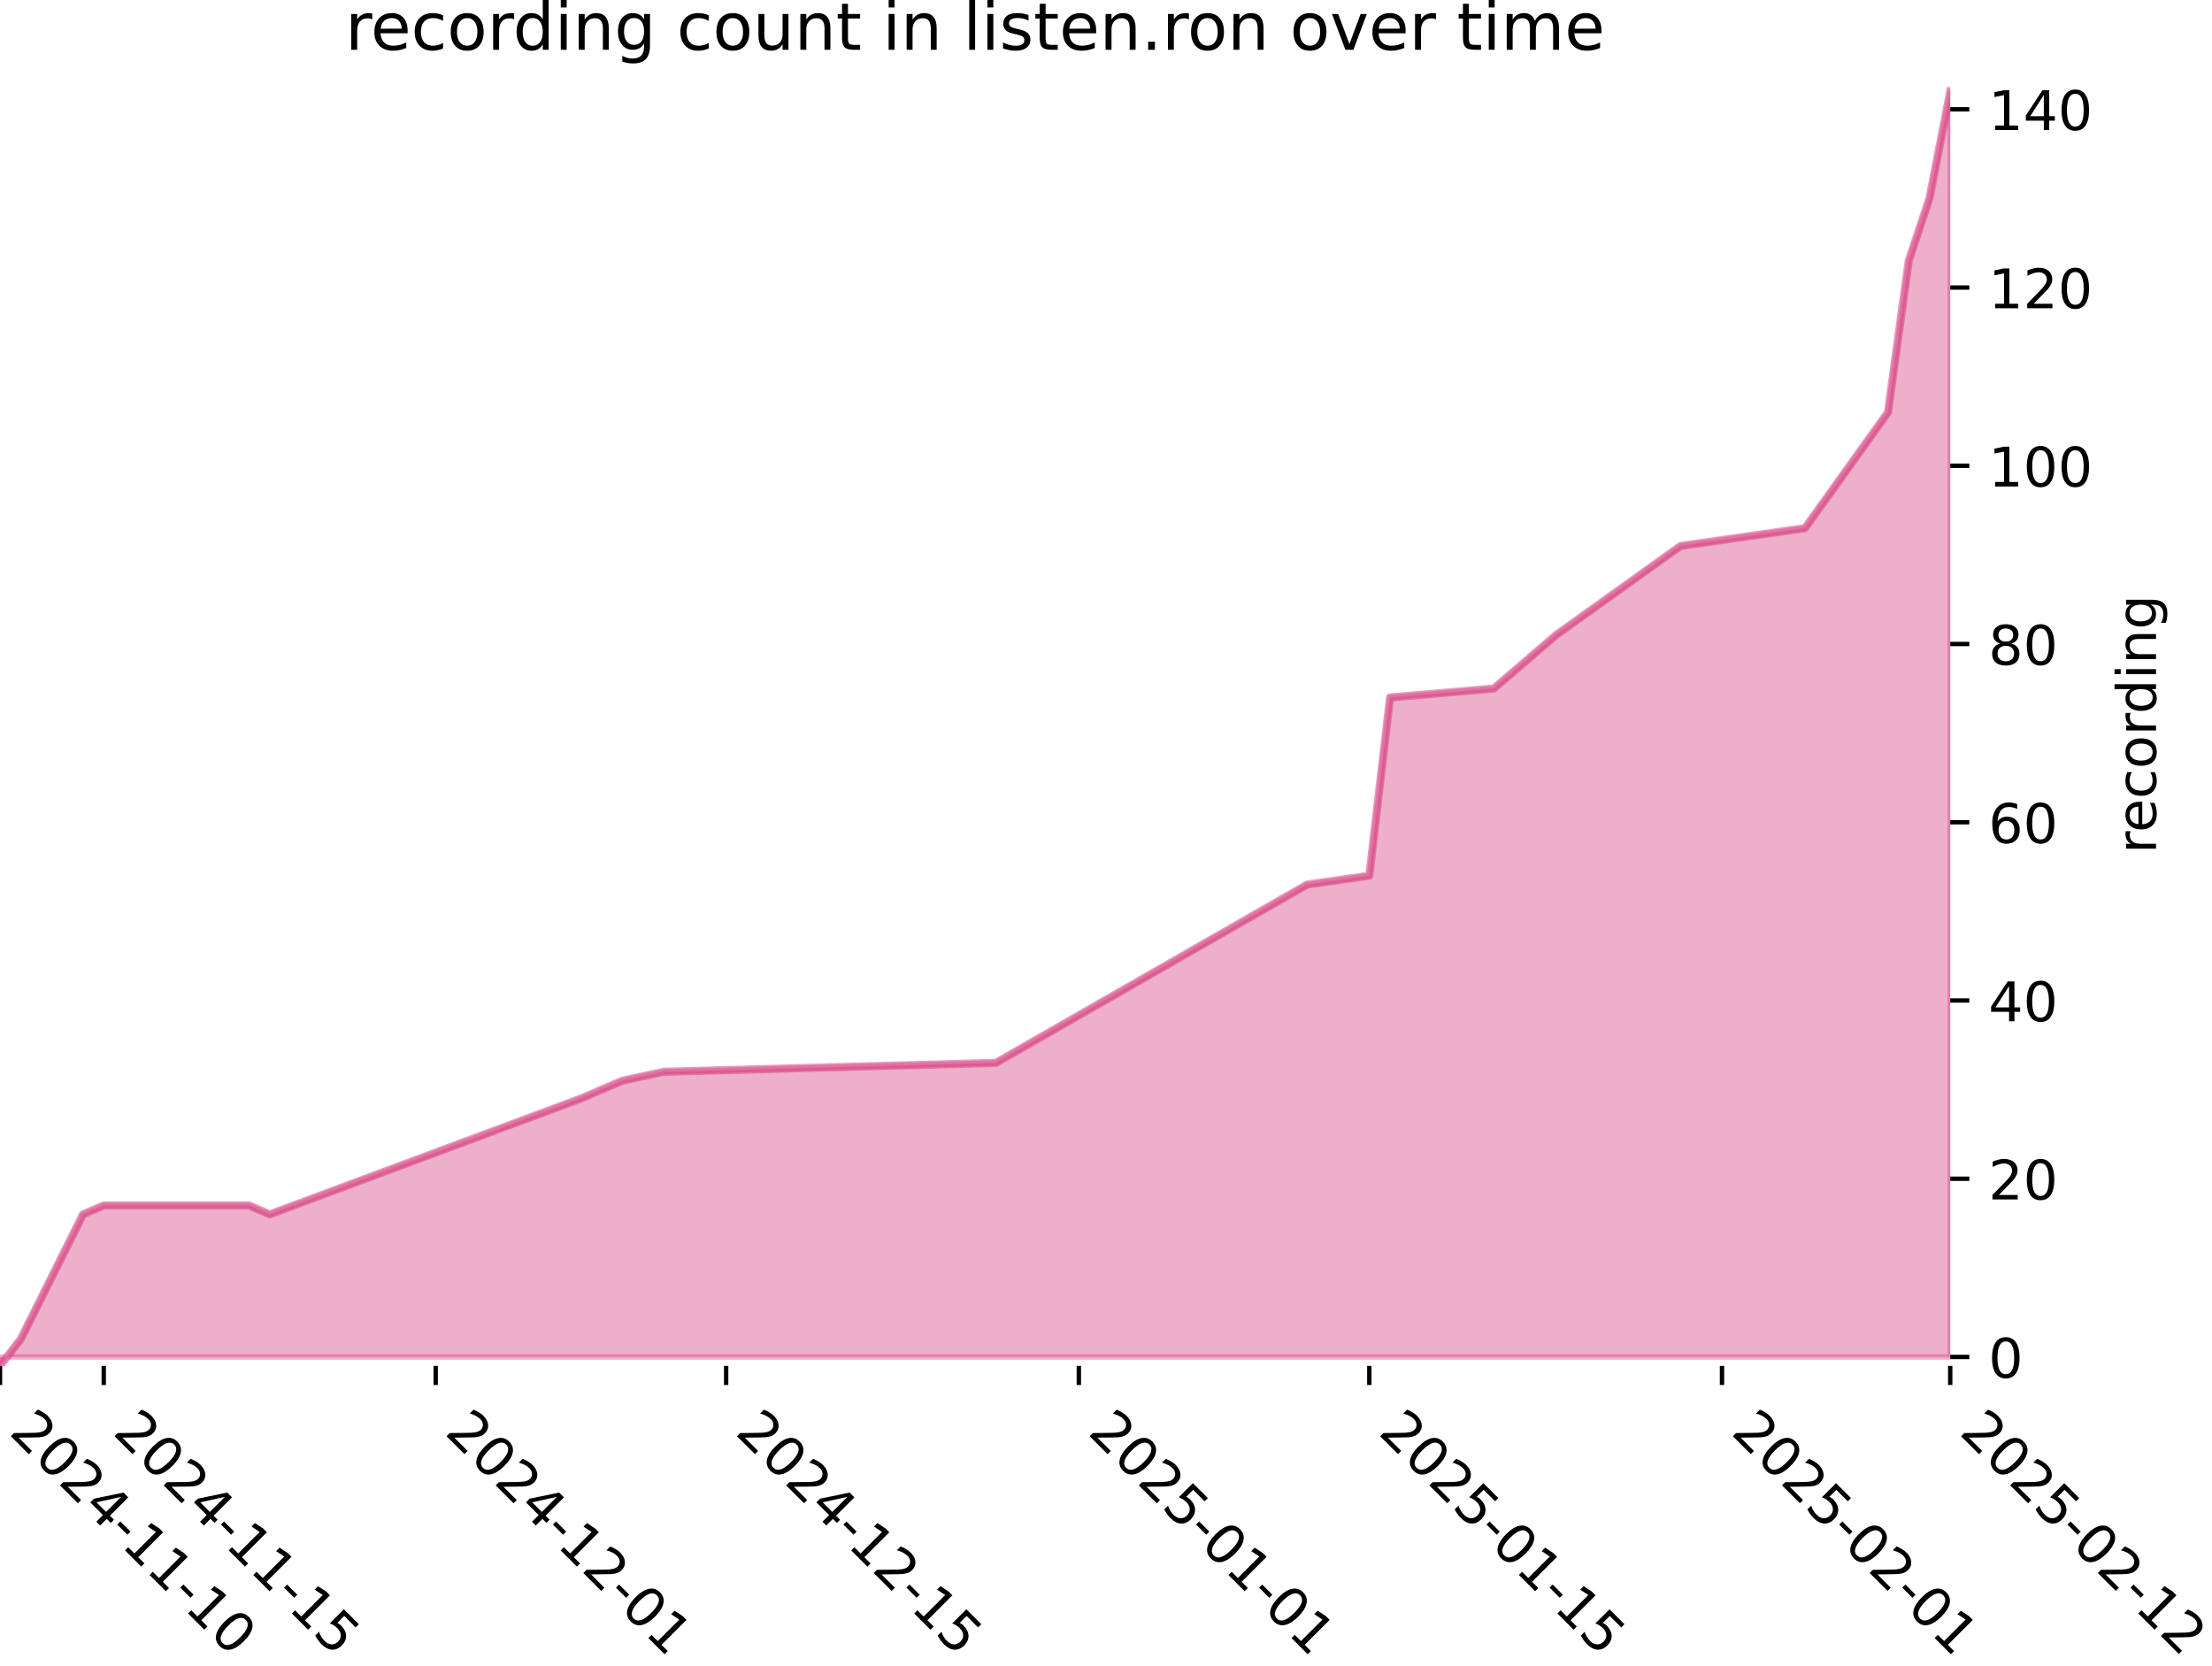
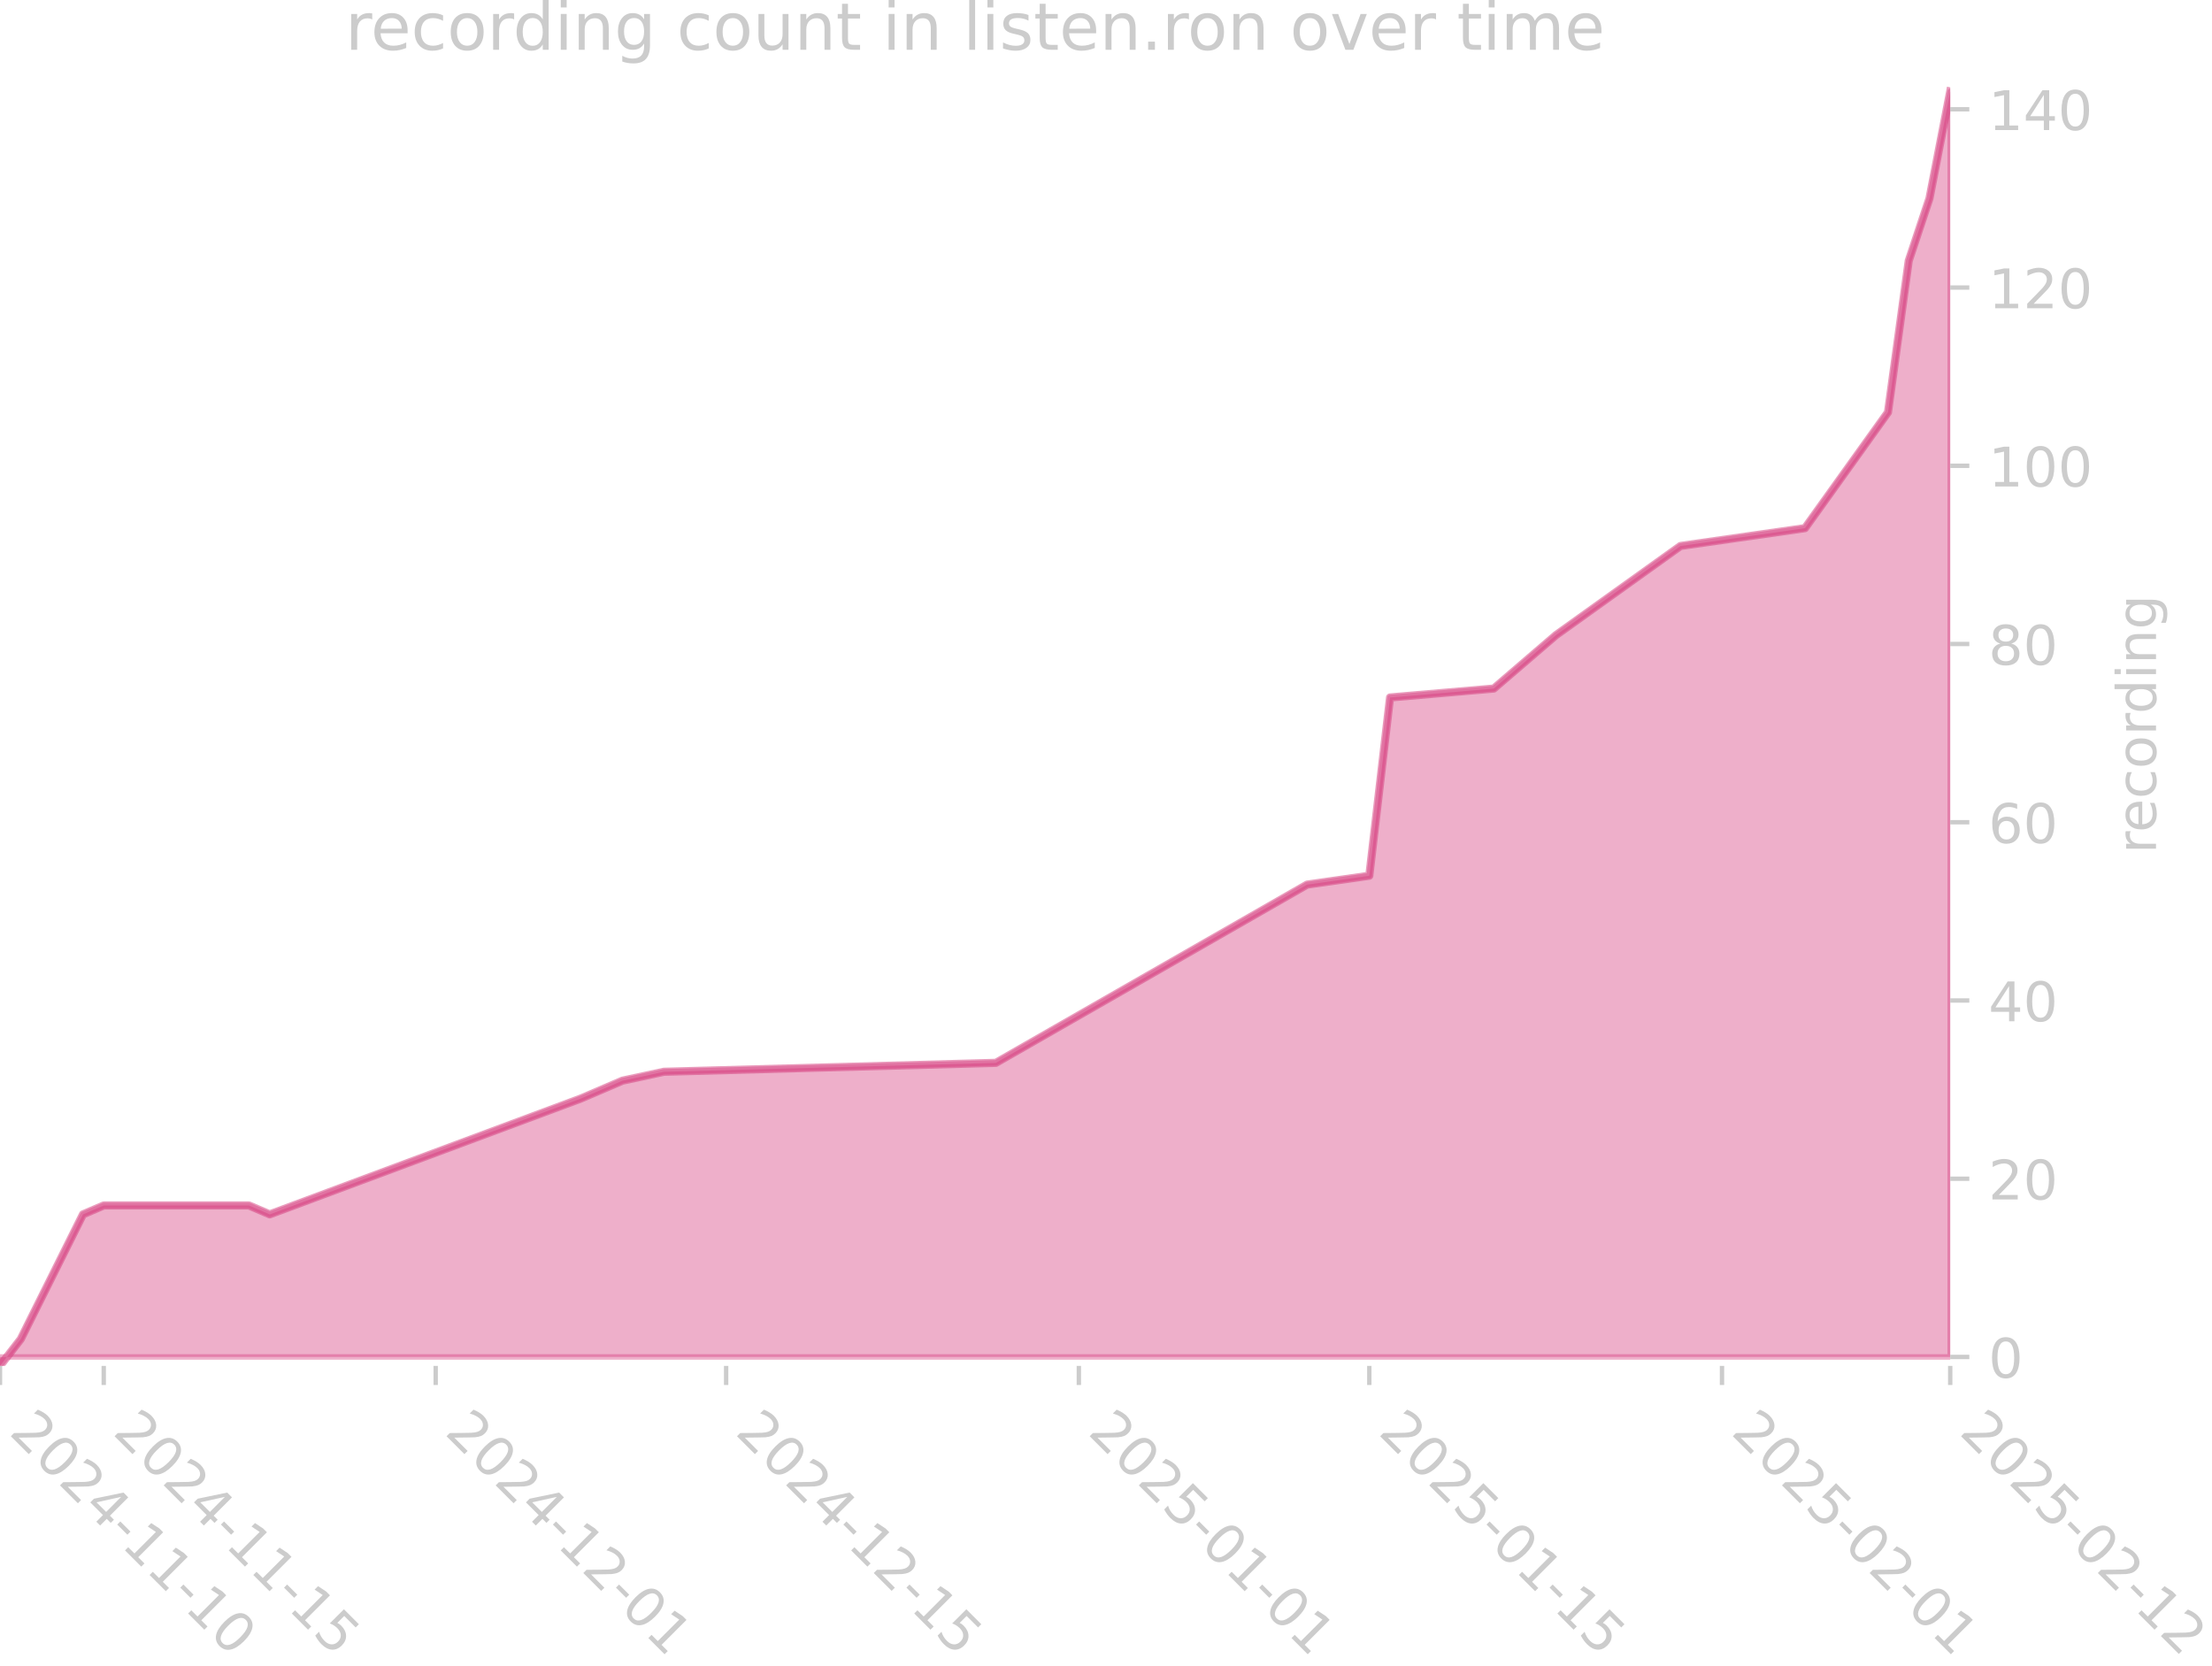
<svg xmlns="http://www.w3.org/2000/svg" xmlns:xlink="http://www.w3.org/1999/xlink" width="405.057pt" height="305.064pt" viewBox="0 0 405.057 305.064" version="1.1">
  <defs>
    <style type="text/css">*{stroke-linejoin: round; stroke-linecap: butt}</style>
  </defs>
  <g id="figure_1">
    <g id="patch_1">
      <path d="M 0 305.064  L 405.057 305.064  L 405.057 0  L 0 0  L 0 305.064  z " style="fill: none" />
    </g>
    <g id="axes_1">
      <g id="patch_2">
        <path d="M 0 250.126  L 357.12 250.126  L 357.12 15.118  L 0 15.118  L 0 250.126  z " style="fill: none" />
      </g>
      <g id="PolyCollection_1">
        <defs>
-           <path id="m237879a8ea" d="M 0 -56.569  L 0 -54.937  L 3.799 -59.833  L 15.197 -82.681  L 18.996 -84.313  L 45.59 -84.313  L 49.389 -82.681  L 106.376 -103.897  L 113.974 -107.161  L 121.573 -108.793  L 182.359 -110.425  L 239.346 -143.065  L 250.744 -144.697  L 254.543 -177.337  L 273.539 -178.969  L 284.936 -188.761  L 307.731 -205.081  L 330.526 -208.345  L 345.723 -229.561  L 349.522 -257.305  L 353.321 -268.729  L 357.12 -288.313  L 357.12 -56.569  L 357.12 -56.569  L 353.321 -56.569  L 349.522 -56.569  L 345.723 -56.569  L 330.526 -56.569  L 307.731 -56.569  L 284.936 -56.569  L 273.539 -56.569  L 254.543 -56.569  L 250.744 -56.569  L 239.346 -56.569  L 182.359 -56.569  L 121.573 -56.569  L 113.974 -56.569  L 106.376 -56.569  L 49.389 -56.569  L 45.59 -56.569  L 18.996 -56.569  L 15.197 -56.569  L 3.799 -56.569  L 0 -56.569  z " style="stroke: #d5397b; stroke-opacity: 0.4" />
+           <path id="m94408193a0" d="M 0 -56.569  L 0 -54.937  L 3.799 -59.833  L 15.197 -82.681  L 18.996 -84.313  L 45.59 -84.313  L 49.389 -82.681  L 106.376 -103.897  L 113.974 -107.161  L 121.573 -108.793  L 182.359 -110.425  L 239.346 -143.065  L 250.744 -144.697  L 254.543 -177.337  L 273.539 -178.969  L 284.936 -188.761  L 307.731 -205.081  L 330.526 -208.345  L 345.723 -229.561  L 349.522 -257.305  L 353.321 -268.729  L 357.12 -288.313  L 357.12 -56.569  L 357.12 -56.569  L 353.321 -56.569  L 349.522 -56.569  L 345.723 -56.569  L 330.526 -56.569  L 307.731 -56.569  L 284.936 -56.569  L 273.539 -56.569  L 254.543 -56.569  L 250.744 -56.569  L 239.346 -56.569  L 182.359 -56.569  L 121.573 -56.569  L 113.974 -56.569  L 106.376 -56.569  L 49.389 -56.569  L 45.59 -56.569  L 18.996 -56.569  L 15.197 -56.569  L 3.799 -56.569  L 0 -56.569  z " style="stroke: #d5397b; stroke-opacity: 0.4" />
        </defs>
-         <g clip-path="url(#p01309c66ea)">
-           <use xlink:href="#m237879a8ea" x="0" y="305.064" style="fill: #d5397b; fill-opacity: 0.4; stroke: #d5397b; stroke-opacity: 0.4" />
+         <g clip-path="url(#p8b47cbc4fa)">
+           <use xlink:href="#m94408193a0" x="0" y="305.064" style="fill: #d5397b; fill-opacity: 0.4; stroke: #d5397b; stroke-opacity: 0.4" />
        </g>
      </g>
      <g id="matplotlib.axis_1">
        <g id="xtick_1">
          <g id="line2d_1">
            <defs>
-               <path id="m1990549f07" d="M 0 0  L 0 3.5  " style="stroke: #000000; stroke-width: 0.8" />
+               <path id="mf1e5ee5aa0" d="M 0 0  L 0 3.5  " style="stroke: #cccccc; stroke-width: 0.8" />
            </defs>
            <g>
-               <use xlink:href="#m1990549f07" x="0" y="250.126" style="stroke: #000000; stroke-width: 0.8" />
+               <use xlink:href="#mf1e5ee5aa0" x="0" y="250.126" style="fill: #cccccc; stroke: #cccccc; stroke-width: 0.8" />
            </g>
          </g>
          <g id="text_1">
-             <g transform="translate(1.470561 262.499) rotate(-315) scale(0.1 -0.1)">
+             <g style="fill: #cccccc" transform="translate(1.470561 262.499) rotate(-315) scale(0.1 -0.1)">
              <defs>
                <path id="DejaVuSans-32" d="M 1228 531  L 3431 531  L 3431 0  L 469 0  L 469 531  Q 828 903 1448 1529  Q 2069 2156 2228 2338  Q 2531 2678 2651 2914  Q 2772 3150 2772 3378  Q 2772 3750 2511 3984  Q 2250 4219 1831 4219  Q 1534 4219 1204 4116  Q 875 4013 500 3803  L 500 4441  Q 881 4594 1212 4672  Q 1544 4750 1819 4750  Q 2544 4750 2975 4387  Q 3406 4025 3406 3419  Q 3406 3131 3298 2873  Q 3191 2616 2906 2266  Q 2828 2175 2409 1742  Q 1991 1309 1228 531  z " transform="scale(0.015625)" />
                <path id="DejaVuSans-30" d="M 2034 4250  Q 1547 4250 1301 3770  Q 1056 3291 1056 2328  Q 1056 1369 1301 889  Q 1547 409 2034 409  Q 2525 409 2770 889  Q 3016 1369 3016 2328  Q 3016 3291 2770 3770  Q 2525 4250 2034 4250  z M 2034 4750  Q 2819 4750 3233 4129  Q 3647 3509 3647 2328  Q 3647 1150 3233 529  Q 2819 -91 2034 -91  Q 1250 -91 836 529  Q 422 1150 422 2328  Q 422 3509 836 4129  Q 1250 4750 2034 4750  z " transform="scale(0.015625)" />
                <path id="DejaVuSans-34" d="M 2419 4116  L 825 1625  L 2419 1625  L 2419 4116  z M 2253 4666  L 3047 4666  L 3047 1625  L 3713 1625  L 3713 1100  L 3047 1100  L 3047 0  L 2419 0  L 2419 1100  L 313 1100  L 313 1709  L 2253 4666  z " transform="scale(0.015625)" />
                <path id="DejaVuSans-2d" d="M 313 2009  L 1997 2009  L 1997 1497  L 313 1497  L 313 2009  z " transform="scale(0.015625)" />
                <path id="DejaVuSans-31" d="M 794 531  L 1825 531  L 1825 4091  L 703 3866  L 703 4441  L 1819 4666  L 2450 4666  L 2450 531  L 3481 531  L 3481 0  L 794 0  L 794 531  z " transform="scale(0.015625)" />
              </defs>
              <use xlink:href="#DejaVuSans-32" />
              <use xlink:href="#DejaVuSans-30" x="63.623" />
              <use xlink:href="#DejaVuSans-32" x="127.246" />
              <use xlink:href="#DejaVuSans-34" x="190.869" />
              <use xlink:href="#DejaVuSans-2d" x="254.492" />
              <use xlink:href="#DejaVuSans-31" x="290.576" />
              <use xlink:href="#DejaVuSans-31" x="354.199" />
              <use xlink:href="#DejaVuSans-2d" x="417.822" />
              <use xlink:href="#DejaVuSans-31" x="453.906" />
              <use xlink:href="#DejaVuSans-30" x="517.529" />
            </g>
          </g>
        </g>
        <g id="xtick_2">
          <g id="line2d_2">
            <g>
-               <use xlink:href="#m1990549f07" x="18.996" y="250.126" style="stroke: #000000; stroke-width: 0.8" />
+               <use xlink:href="#mf1e5ee5aa0" x="18.996" y="250.126" style="fill: #cccccc; stroke: #cccccc; stroke-width: 0.8" />
            </g>
          </g>
          <g id="text_2">
-             <g transform="translate(20.46631 262.499) rotate(-315) scale(0.1 -0.1)">
+             <g style="fill: #cccccc" transform="translate(20.46631 262.499) rotate(-315) scale(0.1 -0.1)">
              <defs>
                <path id="DejaVuSans-35" d="M 691 4666  L 3169 4666  L 3169 4134  L 1269 4134  L 1269 2991  Q 1406 3038 1543 3061  Q 1681 3084 1819 3084  Q 2600 3084 3056 2656  Q 3513 2228 3513 1497  Q 3513 744 3044 326  Q 2575 -91 1722 -91  Q 1428 -91 1123 -41  Q 819 9 494 109  L 494 744  Q 775 591 1075 516  Q 1375 441 1709 441  Q 2250 441 2565 725  Q 2881 1009 2881 1497  Q 2881 1984 2565 2268  Q 2250 2553 1709 2553  Q 1456 2553 1204 2497  Q 953 2441 691 2322  L 691 4666  z " transform="scale(0.015625)" />
              </defs>
              <use xlink:href="#DejaVuSans-32" />
              <use xlink:href="#DejaVuSans-30" x="63.623" />
              <use xlink:href="#DejaVuSans-32" x="127.246" />
              <use xlink:href="#DejaVuSans-34" x="190.869" />
              <use xlink:href="#DejaVuSans-2d" x="254.492" />
              <use xlink:href="#DejaVuSans-31" x="290.576" />
              <use xlink:href="#DejaVuSans-31" x="354.199" />
              <use xlink:href="#DejaVuSans-2d" x="417.822" />
              <use xlink:href="#DejaVuSans-31" x="453.906" />
              <use xlink:href="#DejaVuSans-35" x="517.529" />
            </g>
          </g>
        </g>
        <g id="xtick_3">
          <g id="line2d_3">
            <g>
-               <use xlink:href="#m1990549f07" x="79.782" y="250.126" style="stroke: #000000; stroke-width: 0.8" />
+               <use xlink:href="#mf1e5ee5aa0" x="79.782" y="250.126" style="fill: #cccccc; stroke: #cccccc; stroke-width: 0.8" />
            </g>
          </g>
          <g id="text_3">
-             <g transform="translate(81.25269 262.499) rotate(-315) scale(0.1 -0.1)">
+             <g style="fill: #cccccc" transform="translate(81.25269 262.499) rotate(-315) scale(0.1 -0.1)">
              <use xlink:href="#DejaVuSans-32" />
              <use xlink:href="#DejaVuSans-30" x="63.623" />
              <use xlink:href="#DejaVuSans-32" x="127.246" />
              <use xlink:href="#DejaVuSans-34" x="190.869" />
              <use xlink:href="#DejaVuSans-2d" x="254.492" />
              <use xlink:href="#DejaVuSans-31" x="290.576" />
              <use xlink:href="#DejaVuSans-32" x="354.199" />
              <use xlink:href="#DejaVuSans-2d" x="417.822" />
              <use xlink:href="#DejaVuSans-30" x="453.906" />
              <use xlink:href="#DejaVuSans-31" x="517.529" />
            </g>
          </g>
        </g>
        <g id="xtick_4">
          <g id="line2d_4">
            <g>
-               <use xlink:href="#m1990549f07" x="132.97" y="250.126" style="stroke: #000000; stroke-width: 0.8" />
+               <use xlink:href="#mf1e5ee5aa0" x="132.97" y="250.126" style="fill: #cccccc; stroke: #cccccc; stroke-width: 0.8" />
            </g>
          </g>
          <g id="text_4">
-             <g transform="translate(134.4408 262.499) rotate(-315) scale(0.1 -0.1)">
+             <g style="fill: #cccccc" transform="translate(134.4408 262.499) rotate(-315) scale(0.1 -0.1)">
              <use xlink:href="#DejaVuSans-32" />
              <use xlink:href="#DejaVuSans-30" x="63.623" />
              <use xlink:href="#DejaVuSans-32" x="127.246" />
              <use xlink:href="#DejaVuSans-34" x="190.869" />
              <use xlink:href="#DejaVuSans-2d" x="254.492" />
              <use xlink:href="#DejaVuSans-31" x="290.576" />
              <use xlink:href="#DejaVuSans-32" x="354.199" />
              <use xlink:href="#DejaVuSans-2d" x="417.822" />
              <use xlink:href="#DejaVuSans-31" x="453.906" />
              <use xlink:href="#DejaVuSans-35" x="517.529" />
            </g>
          </g>
        </g>
        <g id="xtick_5">
          <g id="line2d_5">
            <g>
-               <use xlink:href="#m1990549f07" x="197.556" y="250.126" style="stroke: #000000; stroke-width: 0.8" />
+               <use xlink:href="#mf1e5ee5aa0" x="197.556" y="250.126" style="fill: #cccccc; stroke: #cccccc; stroke-width: 0.8" />
            </g>
          </g>
          <g id="text_5">
-             <g transform="translate(199.0263 262.499) rotate(-315) scale(0.1 -0.1)">
+             <g style="fill: #cccccc" transform="translate(199.0263 262.499) rotate(-315) scale(0.1 -0.1)">
              <use xlink:href="#DejaVuSans-32" />
              <use xlink:href="#DejaVuSans-30" x="63.623" />
              <use xlink:href="#DejaVuSans-32" x="127.246" />
              <use xlink:href="#DejaVuSans-35" x="190.869" />
              <use xlink:href="#DejaVuSans-2d" x="254.492" />
              <use xlink:href="#DejaVuSans-30" x="290.576" />
              <use xlink:href="#DejaVuSans-31" x="354.199" />
              <use xlink:href="#DejaVuSans-2d" x="417.822" />
              <use xlink:href="#DejaVuSans-30" x="453.906" />
              <use xlink:href="#DejaVuSans-31" x="517.529" />
            </g>
          </g>
        </g>
        <g id="xtick_6">
          <g id="line2d_6">
            <g>
-               <use xlink:href="#m1990549f07" x="250.744" y="250.126" style="stroke: #000000; stroke-width: 0.8" />
+               <use xlink:href="#mf1e5ee5aa0" x="250.744" y="250.126" style="fill: #cccccc; stroke: #cccccc; stroke-width: 0.8" />
            </g>
          </g>
          <g id="text_6">
-             <g transform="translate(252.2144 262.499) rotate(-315) scale(0.1 -0.1)">
+             <g style="fill: #cccccc" transform="translate(252.2144 262.499) rotate(-315) scale(0.1 -0.1)">
              <use xlink:href="#DejaVuSans-32" />
              <use xlink:href="#DejaVuSans-30" x="63.623" />
              <use xlink:href="#DejaVuSans-32" x="127.246" />
              <use xlink:href="#DejaVuSans-35" x="190.869" />
              <use xlink:href="#DejaVuSans-2d" x="254.492" />
              <use xlink:href="#DejaVuSans-30" x="290.576" />
              <use xlink:href="#DejaVuSans-31" x="354.199" />
              <use xlink:href="#DejaVuSans-2d" x="417.822" />
              <use xlink:href="#DejaVuSans-31" x="453.906" />
              <use xlink:href="#DejaVuSans-35" x="517.529" />
            </g>
          </g>
        </g>
        <g id="xtick_7">
          <g id="line2d_7">
            <g>
-               <use xlink:href="#m1990549f07" x="315.329" y="250.126" style="stroke: #000000; stroke-width: 0.8" />
+               <use xlink:href="#mf1e5ee5aa0" x="315.329" y="250.126" style="fill: #cccccc; stroke: #cccccc; stroke-width: 0.8" />
            </g>
          </g>
          <g id="text_7">
-             <g transform="translate(316.7999 262.499) rotate(-315) scale(0.1 -0.1)">
+             <g style="fill: #cccccc" transform="translate(316.7999 262.499) rotate(-315) scale(0.1 -0.1)">
              <use xlink:href="#DejaVuSans-32" />
              <use xlink:href="#DejaVuSans-30" x="63.623" />
              <use xlink:href="#DejaVuSans-32" x="127.246" />
              <use xlink:href="#DejaVuSans-35" x="190.869" />
              <use xlink:href="#DejaVuSans-2d" x="254.492" />
              <use xlink:href="#DejaVuSans-30" x="290.576" />
              <use xlink:href="#DejaVuSans-32" x="354.199" />
              <use xlink:href="#DejaVuSans-2d" x="417.822" />
              <use xlink:href="#DejaVuSans-30" x="453.906" />
              <use xlink:href="#DejaVuSans-31" x="517.529" />
            </g>
          </g>
        </g>
        <g id="xtick_8">
          <g id="line2d_8">
            <g>
-               <use xlink:href="#m1990549f07" x="357.12" y="250.126" style="stroke: #000000; stroke-width: 0.8" />
+               <use xlink:href="#mf1e5ee5aa0" x="357.12" y="250.126" style="fill: #cccccc; stroke: #cccccc; stroke-width: 0.8" />
            </g>
          </g>
          <g id="text_8">
-             <g transform="translate(358.5906 262.499) rotate(-315) scale(0.1 -0.1)">
+             <g style="fill: #cccccc" transform="translate(358.5906 262.499) rotate(-315) scale(0.1 -0.1)">
              <use xlink:href="#DejaVuSans-32" />
              <use xlink:href="#DejaVuSans-30" x="63.623" />
              <use xlink:href="#DejaVuSans-32" x="127.246" />
              <use xlink:href="#DejaVuSans-35" x="190.869" />
              <use xlink:href="#DejaVuSans-2d" x="254.492" />
              <use xlink:href="#DejaVuSans-30" x="290.576" />
              <use xlink:href="#DejaVuSans-32" x="354.199" />
              <use xlink:href="#DejaVuSans-2d" x="417.822" />
              <use xlink:href="#DejaVuSans-31" x="453.906" />
              <use xlink:href="#DejaVuSans-32" x="517.529" />
            </g>
          </g>
        </g>
      </g>
      <g id="matplotlib.axis_2">
        <g id="ytick_1">
          <g id="line2d_9">
            <defs>
-               <path id="mbc60e0b990" d="M 0 0  L 3.5 0  " style="stroke: #000000; stroke-width: 0.8" />
+               <path id="m98568168ab" d="M 0 0  L 3.5 0  " style="stroke: #cccccc; stroke-width: 0.8" />
            </defs>
            <g>
-               <use xlink:href="#mbc60e0b990" x="357.12" y="248.494" style="stroke: #000000; stroke-width: 0.8" />
+               <use xlink:href="#m98568168ab" x="357.12" y="248.494" style="fill: #cccccc; stroke: #cccccc; stroke-width: 0.8" />
            </g>
          </g>
          <g id="text_9">
-             <g transform="translate(364.12 252.2933) scale(0.1 -0.1)">
+             <g style="fill: #cccccc" transform="translate(364.12 252.2933) scale(0.1 -0.1)">
              <use xlink:href="#DejaVuSans-30" />
            </g>
          </g>
        </g>
        <g id="ytick_2">
          <g id="line2d_10">
            <g>
-               <use xlink:href="#mbc60e0b990" x="357.12" y="215.854" style="stroke: #000000; stroke-width: 0.8" />
+               <use xlink:href="#m98568168ab" x="357.12" y="215.854" style="fill: #cccccc; stroke: #cccccc; stroke-width: 0.8" />
            </g>
          </g>
          <g id="text_10">
-             <g transform="translate(364.12 219.6533) scale(0.1 -0.1)">
+             <g style="fill: #cccccc" transform="translate(364.12 219.6533) scale(0.1 -0.1)">
              <use xlink:href="#DejaVuSans-32" />
              <use xlink:href="#DejaVuSans-30" x="63.623" />
            </g>
          </g>
        </g>
        <g id="ytick_3">
          <g id="line2d_11">
            <g>
-               <use xlink:href="#mbc60e0b990" x="357.12" y="183.214" style="stroke: #000000; stroke-width: 0.8" />
+               <use xlink:href="#m98568168ab" x="357.12" y="183.214" style="fill: #cccccc; stroke: #cccccc; stroke-width: 0.8" />
            </g>
          </g>
          <g id="text_11">
-             <g transform="translate(364.12 187.0133) scale(0.1 -0.1)">
+             <g style="fill: #cccccc" transform="translate(364.12 187.0133) scale(0.1 -0.1)">
              <use xlink:href="#DejaVuSans-34" />
              <use xlink:href="#DejaVuSans-30" x="63.623" />
            </g>
          </g>
        </g>
        <g id="ytick_4">
          <g id="line2d_12">
            <g>
-               <use xlink:href="#mbc60e0b990" x="357.12" y="150.574" style="stroke: #000000; stroke-width: 0.8" />
+               <use xlink:href="#m98568168ab" x="357.12" y="150.574" style="fill: #cccccc; stroke: #cccccc; stroke-width: 0.8" />
            </g>
          </g>
          <g id="text_12">
-             <g transform="translate(364.12 154.3733) scale(0.1 -0.1)">
+             <g style="fill: #cccccc" transform="translate(364.12 154.3733) scale(0.1 -0.1)">
              <defs>
                <path id="DejaVuSans-36" d="M 2113 2584  Q 1688 2584 1439 2293  Q 1191 2003 1191 1497  Q 1191 994 1439 701  Q 1688 409 2113 409  Q 2538 409 2786 701  Q 3034 994 3034 1497  Q 3034 2003 2786 2293  Q 2538 2584 2113 2584  z M 3366 4563  L 3366 3988  Q 3128 4100 2886 4159  Q 2644 4219 2406 4219  Q 1781 4219 1451 3797  Q 1122 3375 1075 2522  Q 1259 2794 1537 2939  Q 1816 3084 2150 3084  Q 2853 3084 3261 2657  Q 3669 2231 3669 1497  Q 3669 778 3244 343  Q 2819 -91 2113 -91  Q 1303 -91 875 529  Q 447 1150 447 2328  Q 447 3434 972 4092  Q 1497 4750 2381 4750  Q 2619 4750 2861 4703  Q 3103 4656 3366 4563  z " transform="scale(0.015625)" />
              </defs>
              <use xlink:href="#DejaVuSans-36" />
              <use xlink:href="#DejaVuSans-30" x="63.623" />
            </g>
          </g>
        </g>
        <g id="ytick_5">
          <g id="line2d_13">
            <g>
-               <use xlink:href="#mbc60e0b990" x="357.12" y="117.934" style="stroke: #000000; stroke-width: 0.8" />
+               <use xlink:href="#m98568168ab" x="357.12" y="117.934" style="fill: #cccccc; stroke: #cccccc; stroke-width: 0.8" />
            </g>
          </g>
          <g id="text_13">
-             <g transform="translate(364.12 121.7333) scale(0.1 -0.1)">
+             <g style="fill: #cccccc" transform="translate(364.12 121.7333) scale(0.1 -0.1)">
              <defs>
                <path id="DejaVuSans-38" d="M 2034 2216  Q 1584 2216 1326 1975  Q 1069 1734 1069 1313  Q 1069 891 1326 650  Q 1584 409 2034 409  Q 2484 409 2743 651  Q 3003 894 3003 1313  Q 3003 1734 2745 1975  Q 2488 2216 2034 2216  z M 1403 2484  Q 997 2584 770 2862  Q 544 3141 544 3541  Q 544 4100 942 4425  Q 1341 4750 2034 4750  Q 2731 4750 3128 4425  Q 3525 4100 3525 3541  Q 3525 3141 3298 2862  Q 3072 2584 2669 2484  Q 3125 2378 3379 2068  Q 3634 1759 3634 1313  Q 3634 634 3220 271  Q 2806 -91 2034 -91  Q 1263 -91 848 271  Q 434 634 434 1313  Q 434 1759 690 2068  Q 947 2378 1403 2484  z M 1172 3481  Q 1172 3119 1398 2916  Q 1625 2713 2034 2713  Q 2441 2713 2670 2916  Q 2900 3119 2900 3481  Q 2900 3844 2670 4047  Q 2441 4250 2034 4250  Q 1625 4250 1398 4047  Q 1172 3844 1172 3481  z " transform="scale(0.015625)" />
              </defs>
              <use xlink:href="#DejaVuSans-38" />
              <use xlink:href="#DejaVuSans-30" x="63.623" />
            </g>
          </g>
        </g>
        <g id="ytick_6">
          <g id="line2d_14">
            <g>
-               <use xlink:href="#mbc60e0b990" x="357.12" y="85.294" style="stroke: #000000; stroke-width: 0.8" />
+               <use xlink:href="#m98568168ab" x="357.12" y="85.294" style="fill: #cccccc; stroke: #cccccc; stroke-width: 0.8" />
            </g>
          </g>
          <g id="text_14">
-             <g transform="translate(364.12 89.09334) scale(0.1 -0.1)">
+             <g style="fill: #cccccc" transform="translate(364.12 89.09334) scale(0.1 -0.1)">
              <use xlink:href="#DejaVuSans-31" />
              <use xlink:href="#DejaVuSans-30" x="63.623" />
              <use xlink:href="#DejaVuSans-30" x="127.246" />
            </g>
          </g>
        </g>
        <g id="ytick_7">
          <g id="line2d_15">
            <g>
-               <use xlink:href="#mbc60e0b990" x="357.12" y="52.654" style="stroke: #000000; stroke-width: 0.8" />
+               <use xlink:href="#m98568168ab" x="357.12" y="52.654" style="fill: #cccccc; stroke: #cccccc; stroke-width: 0.8" />
            </g>
          </g>
          <g id="text_15">
-             <g transform="translate(364.12 56.45334) scale(0.1 -0.1)">
+             <g style="fill: #cccccc" transform="translate(364.12 56.45334) scale(0.1 -0.1)">
              <use xlink:href="#DejaVuSans-31" />
              <use xlink:href="#DejaVuSans-32" x="63.623" />
              <use xlink:href="#DejaVuSans-30" x="127.246" />
            </g>
          </g>
        </g>
        <g id="ytick_8">
          <g id="line2d_16">
            <g>
-               <use xlink:href="#mbc60e0b990" x="357.12" y="20.014" style="stroke: #000000; stroke-width: 0.8" />
+               <use xlink:href="#m98568168ab" x="357.12" y="20.014" style="fill: #cccccc; stroke: #cccccc; stroke-width: 0.8" />
            </g>
          </g>
          <g id="text_16">
-             <g transform="translate(364.12 23.81334) scale(0.1 -0.1)">
+             <g style="fill: #cccccc" transform="translate(364.12 23.81334) scale(0.1 -0.1)">
              <use xlink:href="#DejaVuSans-31" />
              <use xlink:href="#DejaVuSans-34" x="63.623" />
              <use xlink:href="#DejaVuSans-30" x="127.246" />
            </g>
          </g>
        </g>
        <g id="text_17">
-           <g transform="translate(394.8059 156.3245) rotate(-90) scale(0.1 -0.1)">
+           <g style="fill: #cccccc" transform="translate(394.8059 156.3245) rotate(-90) scale(0.1 -0.1)">
            <defs>
              <path id="DejaVuSans-72" d="M 2631 2963  Q 2534 3019 2420 3045  Q 2306 3072 2169 3072  Q 1681 3072 1420 2755  Q 1159 2438 1159 1844  L 1159 0  L 581 0  L 581 3500  L 1159 3500  L 1159 2956  Q 1341 3275 1631 3429  Q 1922 3584 2338 3584  Q 2397 3584 2469 3576  Q 2541 3569 2628 3553  L 2631 2963  z " transform="scale(0.015625)" />
              <path id="DejaVuSans-65" d="M 3597 1894  L 3597 1613  L 953 1613  Q 991 1019 1311 708  Q 1631 397 2203 397  Q 2534 397 2845 478  Q 3156 559 3463 722  L 3463 178  Q 3153 47 2828 -22  Q 2503 -91 2169 -91  Q 1331 -91 842 396  Q 353 884 353 1716  Q 353 2575 817 3079  Q 1281 3584 2069 3584  Q 2775 3584 3186 3129  Q 3597 2675 3597 1894  z M 3022 2063  Q 3016 2534 2758 2815  Q 2500 3097 2075 3097  Q 1594 3097 1305 2825  Q 1016 2553 972 2059  L 3022 2063  z " transform="scale(0.015625)" />
              <path id="DejaVuSans-63" d="M 3122 3366  L 3122 2828  Q 2878 2963 2633 3030  Q 2388 3097 2138 3097  Q 1578 3097 1268 2742  Q 959 2388 959 1747  Q 959 1106 1268 751  Q 1578 397 2138 397  Q 2388 397 2633 464  Q 2878 531 3122 666  L 3122 134  Q 2881 22 2623 -34  Q 2366 -91 2075 -91  Q 1284 -91 818 406  Q 353 903 353 1747  Q 353 2603 823 3093  Q 1294 3584 2113 3584  Q 2378 3584 2631 3529  Q 2884 3475 3122 3366  z " transform="scale(0.015625)" />
              <path id="DejaVuSans-6f" d="M 1959 3097  Q 1497 3097 1228 2736  Q 959 2375 959 1747  Q 959 1119 1226 758  Q 1494 397 1959 397  Q 2419 397 2687 759  Q 2956 1122 2956 1747  Q 2956 2369 2687 2733  Q 2419 3097 1959 3097  z M 1959 3584  Q 2709 3584 3137 3096  Q 3566 2609 3566 1747  Q 3566 888 3137 398  Q 2709 -91 1959 -91  Q 1206 -91 779 398  Q 353 888 353 1747  Q 353 2609 779 3096  Q 1206 3584 1959 3584  z " transform="scale(0.015625)" />
              <path id="DejaVuSans-64" d="M 2906 2969  L 2906 4863  L 3481 4863  L 3481 0  L 2906 0  L 2906 525  Q 2725 213 2448 61  Q 2172 -91 1784 -91  Q 1150 -91 751 415  Q 353 922 353 1747  Q 353 2572 751 3078  Q 1150 3584 1784 3584  Q 2172 3584 2448 3432  Q 2725 3281 2906 2969  z M 947 1747  Q 947 1113 1208 752  Q 1469 391 1925 391  Q 2381 391 2643 752  Q 2906 1113 2906 1747  Q 2906 2381 2643 2742  Q 2381 3103 1925 3103  Q 1469 3103 1208 2742  Q 947 2381 947 1747  z " transform="scale(0.015625)" />
              <path id="DejaVuSans-69" d="M 603 3500  L 1178 3500  L 1178 0  L 603 0  L 603 3500  z M 603 4863  L 1178 4863  L 1178 4134  L 603 4134  L 603 4863  z " transform="scale(0.015625)" />
              <path id="DejaVuSans-6e" d="M 3513 2113  L 3513 0  L 2938 0  L 2938 2094  Q 2938 2591 2744 2837  Q 2550 3084 2163 3084  Q 1697 3084 1428 2787  Q 1159 2491 1159 1978  L 1159 0  L 581 0  L 581 3500  L 1159 3500  L 1159 2956  Q 1366 3272 1645 3428  Q 1925 3584 2291 3584  Q 2894 3584 3203 3211  Q 3513 2838 3513 2113  z " transform="scale(0.015625)" />
              <path id="DejaVuSans-67" d="M 2906 1791  Q 2906 2416 2648 2759  Q 2391 3103 1925 3103  Q 1463 3103 1205 2759  Q 947 2416 947 1791  Q 947 1169 1205 825  Q 1463 481 1925 481  Q 2391 481 2648 825  Q 2906 1169 2906 1791  z M 3481 434  Q 3481 -459 3084 -895  Q 2688 -1331 1869 -1331  Q 1566 -1331 1297 -1286  Q 1028 -1241 775 -1147  L 775 -588  Q 1028 -725 1275 -790  Q 1522 -856 1778 -856  Q 2344 -856 2625 -561  Q 2906 -266 2906 331  L 2906 616  Q 2728 306 2450 153  Q 2172 0 1784 0  Q 1141 0 747 490  Q 353 981 353 1791  Q 353 2603 747 3093  Q 1141 3584 1784 3584  Q 2172 3584 2450 3431  Q 2728 3278 2906 2969  L 2906 3500  L 3481 3500  L 3481 434  z " transform="scale(0.015625)" />
            </defs>
            <use xlink:href="#DejaVuSans-72" />
            <use xlink:href="#DejaVuSans-65" x="38.863" />
            <use xlink:href="#DejaVuSans-63" x="100.387" />
            <use xlink:href="#DejaVuSans-6f" x="155.367" />
            <use xlink:href="#DejaVuSans-72" x="216.549" />
            <use xlink:href="#DejaVuSans-64" x="255.912" />
            <use xlink:href="#DejaVuSans-69" x="319.389" />
            <use xlink:href="#DejaVuSans-6e" x="347.172" />
            <use xlink:href="#DejaVuSans-67" x="410.551" />
          </g>
        </g>
      </g>
      <g id="line2d_17">
-         <path d="M 0 250.126  L 3.799 245.23  L 15.197 222.382  L 18.996 220.75  L 45.59 220.75  L 49.389 222.382  L 106.376 201.166  L 113.974 197.902  L 121.573 196.27  L 182.359 194.638  L 239.346 161.998  L 250.744 160.366  L 254.543 127.726  L 273.539 126.094  L 284.936 116.302  L 307.731 99.982  L 330.526 96.718  L 345.723 75.502  L 349.522 47.758  L 353.321 36.334  L 357.12 16.75  " clip-path="url(#p01309c66ea)" style="fill: none; stroke: #d5397b; stroke-opacity: 0.5; stroke-width: 1.5; stroke-linecap: square" />
+         <path d="M 0 250.126  L 3.799 245.23  L 15.197 222.382  L 18.996 220.75  L 45.59 220.75  L 49.389 222.382  L 106.376 201.166  L 113.974 197.902  L 121.573 196.27  L 182.359 194.638  L 239.346 161.998  L 250.744 160.366  L 254.543 127.726  L 273.539 126.094  L 284.936 116.302  L 307.731 99.982  L 330.526 96.718  L 345.723 75.502  L 349.522 47.758  L 353.321 36.334  L 357.12 16.75  " clip-path="url(#p8b47cbc4fa)" style="fill: none; stroke: #d5397b; stroke-opacity: 0.5; stroke-width: 1.5; stroke-linecap: square" />
      </g>
      <g id="text_18">
-         <g transform="translate(63.23156 9.118125) scale(0.12 -0.12)">
+         <g style="fill: #cccccc" transform="translate(63.23156 9.118125) scale(0.12 -0.12)">
          <defs>
            <path id="DejaVuSans-20" transform="scale(0.015625)" />
            <path id="DejaVuSans-75" d="M 544 1381  L 544 3500  L 1119 3500  L 1119 1403  Q 1119 906 1312 657  Q 1506 409 1894 409  Q 2359 409 2629 706  Q 2900 1003 2900 1516  L 2900 3500  L 3475 3500  L 3475 0  L 2900 0  L 2900 538  Q 2691 219 2414 64  Q 2138 -91 1772 -91  Q 1169 -91 856 284  Q 544 659 544 1381  z M 1991 3584  L 1991 3584  z " transform="scale(0.015625)" />
            <path id="DejaVuSans-74" d="M 1172 4494  L 1172 3500  L 2356 3500  L 2356 3053  L 1172 3053  L 1172 1153  Q 1172 725 1289 603  Q 1406 481 1766 481  L 2356 481  L 2356 0  L 1766 0  Q 1100 0 847 248  Q 594 497 594 1153  L 594 3053  L 172 3053  L 172 3500  L 594 3500  L 594 4494  L 1172 4494  z " transform="scale(0.015625)" />
            <path id="DejaVuSans-6c" d="M 603 4863  L 1178 4863  L 1178 0  L 603 0  L 603 4863  z " transform="scale(0.015625)" />
            <path id="DejaVuSans-73" d="M 2834 3397  L 2834 2853  Q 2591 2978 2328 3040  Q 2066 3103 1784 3103  Q 1356 3103 1142 2972  Q 928 2841 928 2578  Q 928 2378 1081 2264  Q 1234 2150 1697 2047  L 1894 2003  Q 2506 1872 2764 1633  Q 3022 1394 3022 966  Q 3022 478 2636 193  Q 2250 -91 1575 -91  Q 1294 -91 989 -36  Q 684 19 347 128  L 347 722  Q 666 556 975 473  Q 1284 391 1588 391  Q 1994 391 2212 530  Q 2431 669 2431 922  Q 2431 1156 2273 1281  Q 2116 1406 1581 1522  L 1381 1569  Q 847 1681 609 1914  Q 372 2147 372 2553  Q 372 3047 722 3315  Q 1072 3584 1716 3584  Q 2034 3584 2315 3537  Q 2597 3491 2834 3397  z " transform="scale(0.015625)" />
            <path id="DejaVuSans-2e" d="M 684 794  L 1344 794  L 1344 0  L 684 0  L 684 794  z " transform="scale(0.015625)" />
            <path id="DejaVuSans-76" d="M 191 3500  L 800 3500  L 1894 563  L 2988 3500  L 3597 3500  L 2284 0  L 1503 0  L 191 3500  z " transform="scale(0.015625)" />
            <path id="DejaVuSans-6d" d="M 3328 2828  Q 3544 3216 3844 3400  Q 4144 3584 4550 3584  Q 5097 3584 5394 3201  Q 5691 2819 5691 2113  L 5691 0  L 5113 0  L 5113 2094  Q 5113 2597 4934 2840  Q 4756 3084 4391 3084  Q 3944 3084 3684 2787  Q 3425 2491 3425 1978  L 3425 0  L 2847 0  L 2847 2094  Q 2847 2600 2669 2842  Q 2491 3084 2119 3084  Q 1678 3084 1418 2786  Q 1159 2488 1159 1978  L 1159 0  L 581 0  L 581 3500  L 1159 3500  L 1159 2956  Q 1356 3278 1631 3431  Q 1906 3584 2284 3584  Q 2666 3584 2933 3390  Q 3200 3197 3328 2828  z " transform="scale(0.015625)" />
          </defs>
          <use xlink:href="#DejaVuSans-72" />
          <use xlink:href="#DejaVuSans-65" x="38.863" />
          <use xlink:href="#DejaVuSans-63" x="100.387" />
          <use xlink:href="#DejaVuSans-6f" x="155.367" />
          <use xlink:href="#DejaVuSans-72" x="216.549" />
          <use xlink:href="#DejaVuSans-64" x="255.912" />
          <use xlink:href="#DejaVuSans-69" x="319.389" />
          <use xlink:href="#DejaVuSans-6e" x="347.172" />
          <use xlink:href="#DejaVuSans-67" x="410.551" />
          <use xlink:href="#DejaVuSans-20" x="474.027" />
          <use xlink:href="#DejaVuSans-63" x="505.814" />
          <use xlink:href="#DejaVuSans-6f" x="560.795" />
          <use xlink:href="#DejaVuSans-75" x="621.977" />
          <use xlink:href="#DejaVuSans-6e" x="685.355" />
          <use xlink:href="#DejaVuSans-74" x="748.734" />
          <use xlink:href="#DejaVuSans-20" x="787.943" />
          <use xlink:href="#DejaVuSans-69" x="819.73" />
          <use xlink:href="#DejaVuSans-6e" x="847.514" />
          <use xlink:href="#DejaVuSans-20" x="910.893" />
          <use xlink:href="#DejaVuSans-6c" x="942.68" />
          <use xlink:href="#DejaVuSans-69" x="970.463" />
          <use xlink:href="#DejaVuSans-73" x="998.246" />
          <use xlink:href="#DejaVuSans-74" x="1050.346" />
          <use xlink:href="#DejaVuSans-65" x="1089.555" />
          <use xlink:href="#DejaVuSans-6e" x="1151.078" />
          <use xlink:href="#DejaVuSans-2e" x="1214.457" />
          <use xlink:href="#DejaVuSans-72" x="1246.244" />
          <use xlink:href="#DejaVuSans-6f" x="1285.107" />
          <use xlink:href="#DejaVuSans-6e" x="1346.289" />
          <use xlink:href="#DejaVuSans-20" x="1409.668" />
          <use xlink:href="#DejaVuSans-6f" x="1441.455" />
          <use xlink:href="#DejaVuSans-76" x="1502.637" />
          <use xlink:href="#DejaVuSans-65" x="1561.816" />
          <use xlink:href="#DejaVuSans-72" x="1623.34" />
          <use xlink:href="#DejaVuSans-20" x="1664.453" />
          <use xlink:href="#DejaVuSans-74" x="1696.24" />
          <use xlink:href="#DejaVuSans-69" x="1735.449" />
          <use xlink:href="#DejaVuSans-6d" x="1763.232" />
          <use xlink:href="#DejaVuSans-65" x="1860.645" />
        </g>
      </g>
    </g>
  </g>
  <defs>
-     <clipPath id="p01309c66ea">
+     <clipPath id="p8b47cbc4fa">
      <rect x="0" y="15.118" width="357.12" height="235.008" />
    </clipPath>
  </defs>
</svg>
